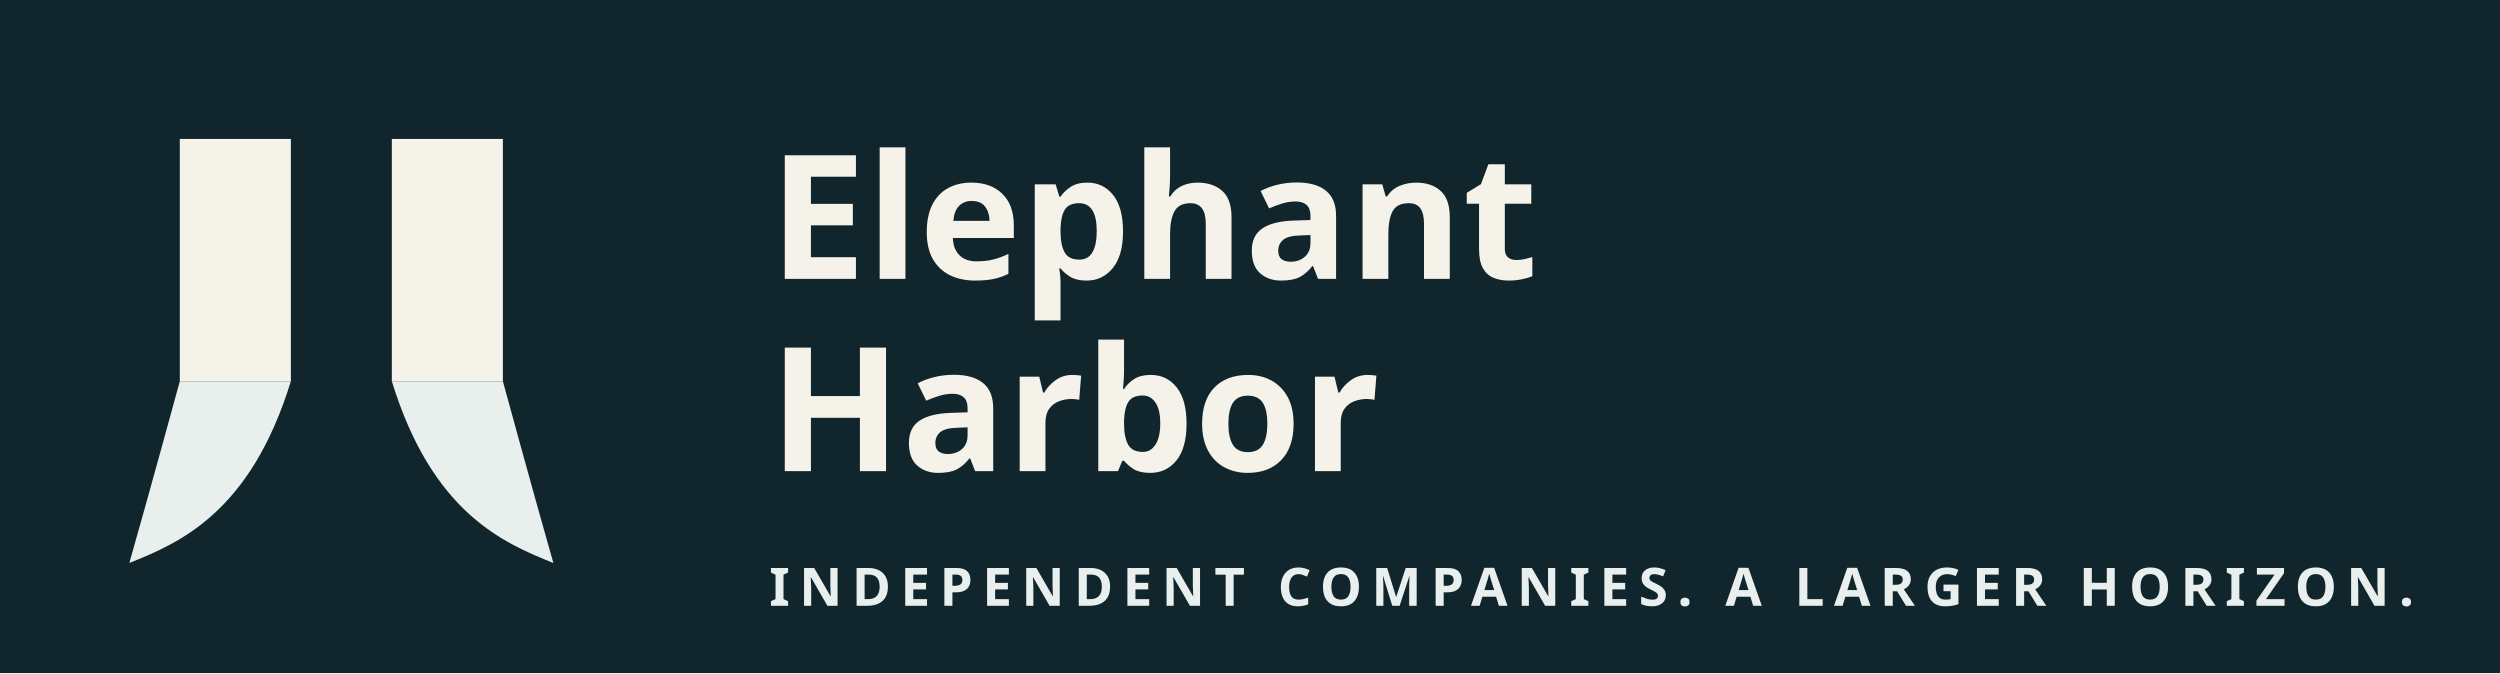
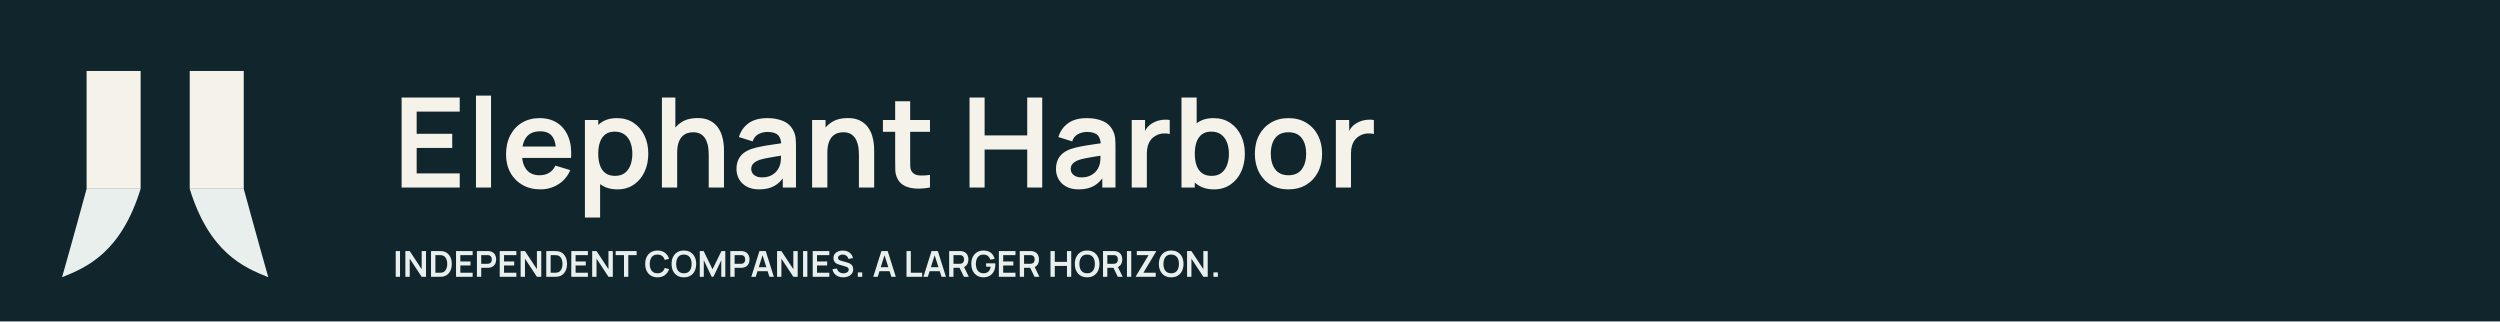
- <svg xmlns="http://www.w3.org/2000/svg" viewBox="0 0 520 140" role="img" aria-label="Elephant Harbor">
-   <rect width="520" height="140" fill="#10262C" />
-   <g transform="translate(8,10) scale(1.05)">
+ <svg xmlns="http://www.w3.org/2000/svg" viewBox="0 0 560 72" role="img" aria-label="Elephant Harbor">
+   <rect width="560" height="72" fill="#10262C" />
+   <g transform="translate(4,6) scale(0.55)">
    <rect x="28" y="18" width="22" height="48" fill="#F5F2EA" />
    <path d="M28 66 C28 66 22 88 18 102 C28 98 42 92 50 66 Z" fill="#E8EFED" />
    <rect x="70" y="18" width="22" height="48" fill="#F5F2EA" />
    <path d="M92 66 C92 66 98 88 102 102 C92 98 78 92 70 66 Z" fill="#E8EFED" />
  </g>
-   <text x="160" y="58" font-family="Manrope, system-ui, sans-serif" font-size="36" font-weight="700" fill="#F5F2EA">Elephant</text>
-   <text x="160" y="98" font-family="Manrope, system-ui, sans-serif" font-size="36" font-weight="700" fill="#F5F2EA">Harbor</text>
-   <text x="160" y="126" font-family="Manrope, system-ui, sans-serif" font-size="11" font-weight="600" letter-spacing="0.18em" fill="#E8EFED">INDEPENDENT COMPANIES. A LARGER HORIZON.</text>
+   <path fill="#F5F2EA" d="M89.96 42.0V21.84H102.98V25.004H93.334V29.974H101.3V33.138H93.334V38.836H102.98V42.0ZM106.62 42.0V21.42H109.994V42.0ZM121.068 42.42Q118.772 42.42 117.036 41.426Q115.3 40.432 114.327 38.668Q113.354 36.904 113.354 34.608Q113.354 32.13 114.306 30.303Q115.258 28.476 116.952 27.468Q118.646 26.46 120.872 26.46Q123.224 26.46 124.869 27.559Q126.514 28.658 127.312 30.66Q128.11 32.662 127.914 35.378H124.568V34.146Q124.554 31.682 123.7 30.548Q122.846 29.414 121.012 29.414Q118.94 29.414 117.932 30.695Q116.924 31.976 116.924 34.44Q116.924 36.736 117.932 37.996Q118.94 39.256 120.872 39.256Q122.118 39.256 123.021 38.703Q123.924 38.15 124.414 37.1L127.746 38.108Q126.878 40.152 125.065 41.286Q123.252 42.42 121.068 42.42ZM115.86 35.378V32.83H126.262V35.378ZM138.316 42.42Q136.104 42.42 134.606 41.37Q133.108 40.32 132.352 38.507Q131.596 36.694 131.596 34.44Q131.596 32.158 132.352 30.352Q133.108 28.546 134.571 27.503Q136.034 26.46 138.19 26.46Q140.332 26.46 141.907 27.503Q143.482 28.546 144.35 30.345Q145.218 32.144 145.218 34.44Q145.218 36.708 144.364 38.514Q143.51 40.32 141.956 41.37Q140.402 42.42 138.316 42.42ZM131.022 48.72V26.88H134.004V37.492H134.424V48.72ZM137.798 39.396Q139.114 39.396 139.968 38.738Q140.822 38.08 141.235 36.953Q141.648 35.826 141.648 34.44Q141.648 33.068 141.228 31.941Q140.808 30.814 139.926 30.149Q139.044 29.484 137.686 29.484Q136.398 29.484 135.586 30.107Q134.774 30.73 134.389 31.843Q134.004 32.956 134.004 34.44Q134.004 35.91 134.389 37.03Q134.774 38.15 135.607 38.773Q136.44 39.396 137.798 39.396ZM158.756 42.0V34.72Q158.756 34.006 158.658 33.138Q158.56 32.27 158.203 31.465Q157.846 30.66 157.139 30.142Q156.432 29.624 155.228 29.624Q154.584 29.624 153.954 29.834Q153.324 30.044 152.813 30.555Q152.302 31.066 151.994 31.955Q151.686 32.844 151.686 34.23L149.684 33.376Q149.684 31.444 150.433 29.876Q151.182 28.308 152.638 27.377Q154.094 26.446 156.222 26.446Q157.902 26.446 158.994 27.006Q160.086 27.566 160.73 28.434Q161.374 29.302 161.682 30.282Q161.99 31.262 162.081 32.137Q162.172 33.012 162.172 33.558V42.0ZM148.27 42.0V21.84H151.28V32.452H151.686V42.0ZM170.04 42.42Q168.402 42.42 167.268 41.797Q166.134 41.174 165.553 40.138Q164.972 39.102 164.972 37.856Q164.972 36.764 165.336 35.889Q165.7 35.014 166.456 34.377Q167.212 33.74 168.416 33.334Q169.326 33.04 170.551 32.802Q171.776 32.564 173.211 32.361Q174.646 32.158 176.214 31.92L175.01 32.606Q175.024 31.038 174.31 30.296Q173.596 29.554 171.902 29.554Q170.88 29.554 169.928 30.03Q168.976 30.506 168.598 31.668L165.518 30.702Q166.078 28.784 167.653 27.622Q169.228 26.46 171.902 26.46Q173.918 26.46 175.451 27.118Q176.984 27.776 177.726 29.274Q178.132 30.072 178.216 30.905Q178.3 31.738 178.3 32.718V42.0H175.346V38.724L175.836 39.256Q174.814 40.894 173.449 41.657Q172.084 42.42 170.04 42.42ZM170.712 39.732Q171.86 39.732 172.672 39.326Q173.484 38.92 173.967 38.332Q174.45 37.744 174.618 37.226Q174.884 36.582 174.919 35.749Q174.954 34.916 174.954 34.398L175.99 34.706Q174.464 34.944 173.372 35.126Q172.28 35.308 171.496 35.469Q170.712 35.63 170.11 35.826Q169.522 36.036 169.116 36.316Q168.71 36.596 168.493 36.96Q168.276 37.324 168.276 37.814Q168.276 38.374 168.556 38.801Q168.836 39.228 169.375 39.48Q169.914 39.732 170.712 39.732ZM192.398 42.0V34.72Q192.398 34.006 192.3 33.138Q192.202 32.27 191.845 31.465Q191.488 30.66 190.781 30.142Q190.074 29.624 188.87 29.624Q188.226 29.624 187.596 29.834Q186.966 30.044 186.455 30.555Q185.944 31.066 185.636 31.955Q185.328 32.844 185.328 34.23L183.326 33.376Q183.326 31.444 184.075 29.876Q184.824 28.308 186.28 27.377Q187.736 26.446 189.864 26.446Q191.544 26.446 192.636 27.006Q193.728 27.566 194.372 28.434Q195.016 29.302 195.324 30.282Q195.632 31.262 195.723 32.137Q195.814 33.012 195.814 33.558V42.0ZM181.912 42.0V26.88H184.922V31.57H185.328V42.0ZM208.316 42.0Q206.818 42.28 205.383 42.245Q203.948 42.21 202.814 41.713Q201.68 41.216 201.092 40.138Q200.574 39.158 200.546 38.136Q200.518 37.114 200.518 35.826V22.68H203.878V35.63Q203.878 36.54 203.899 37.226Q203.92 37.912 204.186 38.346Q204.69 39.186 205.796 39.284Q206.902 39.382 208.316 39.172ZM197.774 29.526V26.88H208.316V29.526ZM217.178 42.0V21.84H220.552V30.324H230.1V21.84H233.46V42.0H230.1V33.488H220.552V42.0ZM241.608 42.42Q239.97 42.42 238.836 41.797Q237.702 41.174 237.121 40.138Q236.54 39.102 236.54 37.856Q236.54 36.764 236.904 35.889Q237.268 35.014 238.024 34.377Q238.78 33.74 239.984 33.334Q240.894 33.04 242.119 32.802Q243.344 32.564 244.779 32.361Q246.214 32.158 247.782 31.92L246.578 32.606Q246.592 31.038 245.878 30.296Q245.164 29.554 243.47 29.554Q242.448 29.554 241.496 30.03Q240.544 30.506 240.166 31.668L237.086 30.702Q237.646 28.784 239.221 27.622Q240.796 26.46 243.47 26.46Q245.486 26.46 247.019 27.118Q248.552 27.776 249.294 29.274Q249.7 30.072 249.784 30.905Q249.868 31.738 249.868 32.718V42.0H246.914V38.724L247.404 39.256Q246.382 40.894 245.017 41.657Q243.652 42.42 241.608 42.42ZM242.28 39.732Q243.428 39.732 244.24 39.326Q245.052 38.92 245.535 38.332Q246.018 37.744 246.186 37.226Q246.452 36.582 246.487 35.749Q246.522 34.916 246.522 34.398L247.558 34.706Q246.032 34.944 244.94 35.126Q243.848 35.308 243.064 35.469Q242.28 35.63 241.678 35.826Q241.09 36.036 240.684 36.316Q240.278 36.596 240.061 36.96Q239.844 37.324 239.844 37.814Q239.844 38.374 240.124 38.801Q240.404 39.228 240.943 39.48Q241.482 39.732 242.28 39.732ZM253.508 42.0V26.88H256.49V30.562L256.126 30.086Q256.406 29.33 256.875 28.707Q257.344 28.084 258.002 27.678Q258.562 27.3 259.241 27.083Q259.92 26.866 260.634 26.817Q261.348 26.768 262.02 26.88V30.03Q261.348 29.834 260.473 29.904Q259.598 29.974 258.898 30.394Q258.198 30.772 257.757 31.36Q257.316 31.948 257.106 32.697Q256.896 33.446 256.896 34.314V42.0ZM271.946 42.42Q269.734 42.42 268.236 41.37Q266.738 40.32 265.982 38.507Q265.226 36.694 265.226 34.44Q265.226 32.158 265.982 30.352Q266.738 28.546 268.201 27.503Q269.664 26.46 271.82 26.46Q273.962 26.46 275.537 27.503Q277.112 28.546 277.98 30.345Q278.848 32.144 278.848 34.44Q278.848 36.708 277.994 38.514Q277.14 40.32 275.586 41.37Q274.032 42.42 271.946 42.42ZM264.652 42.0V21.84H268.054V31.388H267.634V42.0ZM271.428 39.396Q272.744 39.396 273.598 38.738Q274.452 38.08 274.865 36.953Q275.278 35.826 275.278 34.44Q275.278 33.068 274.858 31.941Q274.438 30.814 273.556 30.149Q272.674 29.484 271.316 29.484Q270.028 29.484 269.216 30.107Q268.404 30.73 268.019 31.843Q267.634 32.956 267.634 34.44Q267.634 35.91 268.019 37.03Q268.404 38.15 269.237 38.773Q270.07 39.396 271.428 39.396ZM288.606 42.42Q286.338 42.42 284.644 41.398Q282.95 40.376 282.019 38.577Q281.088 36.778 281.088 34.44Q281.088 32.06 282.04 30.268Q282.992 28.476 284.686 27.468Q286.38 26.46 288.606 26.46Q290.888 26.46 292.582 27.482Q294.276 28.504 295.214 30.303Q296.152 32.102 296.152 34.44Q296.152 36.792 295.207 38.591Q294.262 40.39 292.568 41.405Q290.874 42.42 288.606 42.42ZM288.606 39.256Q290.622 39.256 291.602 37.912Q292.582 36.568 292.582 34.44Q292.582 32.242 291.588 30.933Q290.594 29.624 288.606 29.624Q287.248 29.624 286.373 30.233Q285.498 30.842 285.078 31.927Q284.658 33.012 284.658 34.44Q284.658 36.638 285.659 37.947Q286.66 39.256 288.606 39.256ZM299.232 42.0V26.88H302.214V30.562L301.85 30.086Q302.13 29.33 302.599 28.707Q303.068 28.084 303.726 27.678Q304.286 27.3 304.965 27.083Q305.644 26.866 306.358 26.817Q307.072 26.768 307.744 26.88V30.03Q307.072 29.834 306.197 29.904Q305.322 29.974 304.622 30.394Q303.922 30.772 303.481 31.36Q303.04 31.948 302.83 32.697Q302.62 33.446 302.62 34.314V42.0Z" />
+   <path fill="#E8EFED" d="M88.64 62.0V56.24H89.604V62.0ZM90.804 62.0V56.24H91.78L94.452 60.3V56.24H95.428V62.0H94.452L91.78 57.94V62.0ZM96.548 62.0V56.24H98.384Q98.456 56.24 98.67 56.244Q98.884 56.248 99.084 56.272Q99.768 56.36 100.242 56.758Q100.716 57.156 100.96 57.772Q101.204 58.388 101.204 59.12Q101.204 59.852 100.96 60.468Q100.716 61.084 100.242 61.482Q99.768 61.88 99.084 61.968Q98.888 61.992 98.672 61.996Q98.456 62.0 98.384 62.0ZM97.528 61.092H98.384Q98.504 61.092 98.69 61.084Q98.876 61.076 99.02 61.048Q99.428 60.972 99.684 60.684Q99.94 60.396 100.062 59.984Q100.184 59.572 100.184 59.12Q100.184 58.652 100.06 58.24Q99.936 57.828 99.678 57.548Q99.42 57.268 99.02 57.192Q98.876 57.16 98.69 57.154Q98.504 57.148 98.384 57.148H97.528ZM102.152 62.0V56.24H105.872V57.144H103.116V58.564H105.392V59.468H103.116V61.096H105.872V62.0ZM106.832 62.0V56.24H109.212Q109.296 56.24 109.428 56.246Q109.56 56.252 109.672 56.272Q110.172 56.348 110.498 56.604Q110.824 56.86 110.982 57.25Q111.14 57.64 111.14 58.116Q111.14 58.588 110.98 58.978Q110.82 59.368 110.494 59.624Q110.168 59.88 109.672 59.956Q109.56 59.972 109.426 59.98Q109.292 59.988 109.212 59.988H107.796V62.0ZM107.796 59.088H109.172Q109.252 59.088 109.352 59.08Q109.452 59.072 109.536 59.048Q109.776 58.988 109.914 58.836Q110.052 58.684 110.11 58.492Q110.168 58.3 110.168 58.116Q110.168 57.932 110.11 57.738Q110.052 57.544 109.914 57.392Q109.776 57.24 109.536 57.18Q109.452 57.156 109.352 57.15Q109.252 57.144 109.172 57.144H107.796ZM111.94 62.0V56.24H115.66V57.144H112.904V58.564H115.18V59.468H112.904V61.096H115.66V62.0ZM116.62 62.0V56.24H117.596L120.268 60.3V56.24H121.244V62.0H120.268L117.596 57.94V62.0ZM122.364 62.0V56.24H124.2Q124.272 56.24 124.486 56.244Q124.7 56.248 124.9 56.272Q125.584 56.36 126.058 56.758Q126.532 57.156 126.776 57.772Q127.02 58.388 127.02 59.12Q127.02 59.852 126.776 60.468Q126.532 61.084 126.058 61.482Q125.584 61.88 124.9 61.968Q124.704 61.992 124.488 61.996Q124.272 62.0 124.2 62.0ZM123.344 61.092H124.2Q124.32 61.092 124.506 61.084Q124.692 61.076 124.836 61.048Q125.244 60.972 125.5 60.684Q125.756 60.396 125.878 59.984Q126.0 59.572 126.0 59.12Q126.0 58.652 125.876 58.24Q125.752 57.828 125.494 57.548Q125.236 57.268 124.836 57.192Q124.692 57.16 124.506 57.154Q124.32 57.148 124.2 57.148H123.344ZM127.968 62.0V56.24H131.688V57.144H128.932V58.564H131.208V59.468H128.932V61.096H131.688V62.0ZM132.648 62.0V56.24H133.624L136.296 60.3V56.24H137.272V62.0H136.296L133.624 57.94V62.0ZM139.776 62.0V57.144H137.912V56.24H142.604V57.144H140.74V62.0ZM147.28 62.12Q146.416 62.12 145.8 61.742Q145.184 61.364 144.854 60.688Q144.524 60.012 144.524 59.12Q144.524 58.228 144.854 57.552Q145.184 56.876 145.8 56.498Q146.416 56.12 147.28 56.12Q148.276 56.12 148.94 56.618Q149.604 57.116 149.872 57.96L148.9 58.228Q148.732 57.664 148.328 57.346Q147.924 57.028 147.28 57.028Q146.7 57.028 146.314 57.288Q145.928 57.548 145.734 58.018Q145.54 58.488 145.536 59.12Q145.536 59.752 145.73 60.222Q145.924 60.692 146.312 60.952Q146.7 61.212 147.28 61.212Q147.924 61.212 148.328 60.892Q148.732 60.572 148.9 60.012L149.872 60.28Q149.604 61.124 148.94 61.622Q148.276 62.12 147.28 62.12ZM153.188 62.12Q152.324 62.12 151.708 61.742Q151.092 61.364 150.762 60.688Q150.432 60.012 150.432 59.12Q150.432 58.228 150.762 57.552Q151.092 56.876 151.708 56.498Q152.324 56.12 153.188 56.12Q154.052 56.12 154.67 56.498Q155.288 56.876 155.618 57.552Q155.948 58.228 155.948 59.12Q155.948 60.012 155.618 60.688Q155.288 61.364 154.67 61.742Q154.052 62.12 153.188 62.12ZM153.188 61.212Q153.768 61.216 154.154 60.956Q154.54 60.696 154.734 60.224Q154.928 59.752 154.928 59.12Q154.928 58.488 154.734 58.022Q154.54 57.556 154.154 57.296Q153.768 57.036 153.188 57.028Q152.608 57.024 152.224 57.284Q151.84 57.544 151.646 58.016Q151.452 58.488 151.452 59.12Q151.452 59.752 151.644 60.218Q151.836 60.684 152.222 60.944Q152.608 61.204 153.188 61.212ZM156.748 62.0V56.24H157.616L159.608 60.32L161.6 56.24H162.468V62.0H161.568V58.308L159.8 62.0H159.416L157.652 58.308V62.0ZM163.588 62.0V56.24H165.968Q166.052 56.24 166.184 56.246Q166.316 56.252 166.428 56.272Q166.928 56.348 167.254 56.604Q167.58 56.86 167.738 57.25Q167.896 57.64 167.896 58.116Q167.896 58.588 167.736 58.978Q167.576 59.368 167.25 59.624Q166.924 59.88 166.428 59.956Q166.316 59.972 166.182 59.98Q166.048 59.988 165.968 59.988H164.552V62.0ZM164.552 59.088H165.928Q166.008 59.088 166.108 59.08Q166.208 59.072 166.292 59.048Q166.532 58.988 166.67 58.836Q166.808 58.684 166.866 58.492Q166.924 58.3 166.924 58.116Q166.924 57.932 166.866 57.738Q166.808 57.544 166.67 57.392Q166.532 57.24 166.292 57.18Q166.208 57.156 166.108 57.15Q166.008 57.144 165.928 57.144H164.552ZM168.296 62.0 170.112 56.24H171.524L173.34 62.0H172.348L170.7 56.832H170.916L169.288 62.0ZM169.308 60.752V59.852H172.332V60.752ZM174.06 62.0V56.24H175.036L177.708 60.3V56.24H178.684V62.0H177.708L175.036 57.94V62.0ZM179.884 62.0V56.24H180.848V62.0ZM182.048 62.0V56.24H185.768V57.144H183.012V58.564H185.288V59.468H183.012V61.096H185.768V62.0ZM188.86 62.12Q188.228 62.12 187.722 61.9Q187.216 61.68 186.89 61.27Q186.564 60.86 186.476 60.296L187.476 60.144Q187.604 60.656 188.002 60.936Q188.4 61.216 188.92 61.216Q189.228 61.216 189.5 61.12Q189.772 61.024 189.942 60.84Q190.112 60.656 190.112 60.388Q190.112 60.268 190.072 60.166Q190.032 60.064 189.954 59.984Q189.876 59.904 189.754 59.838Q189.632 59.772 189.472 59.724L187.984 59.284Q187.792 59.228 187.57 59.134Q187.348 59.04 187.15 58.874Q186.952 58.708 186.826 58.45Q186.7 58.192 186.7 57.812Q186.7 57.256 186.982 56.878Q187.264 56.5 187.742 56.312Q188.22 56.124 188.804 56.128Q189.396 56.132 189.86 56.33Q190.324 56.528 190.636 56.904Q190.948 57.28 191.076 57.812L190.04 57.992Q189.976 57.688 189.794 57.474Q189.612 57.26 189.35 57.148Q189.088 57.036 188.792 57.028Q188.504 57.024 188.258 57.114Q188.012 57.204 187.862 57.372Q187.712 57.54 187.712 57.764Q187.712 57.976 187.84 58.11Q187.968 58.244 188.158 58.322Q188.348 58.4 188.544 58.452L189.576 58.74Q189.788 58.796 190.052 58.892Q190.316 58.988 190.56 59.16Q190.804 59.332 190.962 59.612Q191.12 59.892 191.12 60.324Q191.12 60.772 190.934 61.11Q190.748 61.448 190.432 61.672Q190.116 61.896 189.71 62.008Q189.304 62.12 188.86 62.12ZM192.148 62.0V61.012H193.136V62.0ZM195.616 62.0 197.432 56.24H198.844L200.66 62.0H199.668L198.02 56.832H198.236L196.608 62.0ZM196.628 60.752V59.852H199.652V60.752ZM203.06 62.0V56.24H204.024V61.096H206.568V62.0ZM206.848 62.0 208.664 56.24H210.076L211.892 62.0H210.9L209.252 56.832H209.468L207.84 62.0ZM207.86 60.752V59.852H210.884V60.752ZM212.612 62.0V56.24H214.992Q215.076 56.24 215.208 56.246Q215.34 56.252 215.452 56.272Q215.952 56.348 216.278 56.604Q216.604 56.86 216.762 57.25Q216.92 57.64 216.92 58.116Q216.92 58.82 216.564 59.326Q216.208 59.832 215.472 59.952L215.06 59.988H213.576V62.0ZM215.92 62.0 214.784 59.656 215.764 59.44 217.012 62.0ZM213.576 59.088H214.952Q215.032 59.088 215.132 59.08Q215.232 59.072 215.316 59.048Q215.556 58.988 215.694 58.836Q215.832 58.684 215.89 58.492Q215.948 58.3 215.948 58.116Q215.948 57.932 215.89 57.738Q215.832 57.544 215.694 57.392Q215.556 57.24 215.316 57.18Q215.232 57.156 215.132 57.15Q215.032 57.144 214.952 57.144H213.576ZM220.268 62.12Q219.708 62.12 219.218 61.922Q218.728 61.724 218.358 61.34Q217.988 60.956 217.78 60.398Q217.572 59.84 217.572 59.12Q217.572 58.176 217.924 57.506Q218.276 56.836 218.888 56.478Q219.5 56.12 220.268 56.12Q221.332 56.12 221.954 56.614Q222.576 57.108 222.796 58.0L221.812 58.156Q221.648 57.644 221.276 57.338Q220.904 57.032 220.328 57.032Q219.748 57.024 219.364 57.284Q218.98 57.544 218.786 58.016Q218.592 58.488 218.592 59.12Q218.592 59.752 218.784 60.218Q218.976 60.684 219.362 60.944Q219.748 61.204 220.328 61.212Q220.764 61.216 221.092 61.054Q221.42 60.892 221.628 60.562Q221.836 60.232 221.908 59.736H220.892V58.98H222.932Q222.94 59.044 222.944 59.168Q222.948 59.292 222.948 59.316Q222.948 60.132 222.626 60.766Q222.304 61.4 221.704 61.76Q221.104 62.12 220.268 62.12ZM223.748 62.0V56.24H227.468V57.144H224.712V58.564H226.988V59.468H224.712V61.096H227.468V62.0ZM228.428 62.0V56.24H230.808Q230.892 56.24 231.024 56.246Q231.156 56.252 231.268 56.272Q231.768 56.348 232.094 56.604Q232.42 56.86 232.578 57.25Q232.736 57.64 232.736 58.116Q232.736 58.82 232.38 59.326Q232.024 59.832 231.288 59.952L230.876 59.988H229.392V62.0ZM231.736 62.0 230.6 59.656 231.58 59.44 232.828 62.0ZM229.392 59.088H230.768Q230.848 59.088 230.948 59.08Q231.048 59.072 231.132 59.048Q231.372 58.988 231.51 58.836Q231.648 58.684 231.706 58.492Q231.764 58.3 231.764 58.116Q231.764 57.932 231.706 57.738Q231.648 57.544 231.51 57.392Q231.372 57.24 231.132 57.18Q231.048 57.156 230.948 57.15Q230.848 57.144 230.768 57.144H229.392ZM235.308 62.0V56.24H236.272V58.664H239.0V56.24H239.96V62.0H239.0V59.568H236.272V62.0ZM243.516 62.12Q242.652 62.12 242.036 61.742Q241.42 61.364 241.09 60.688Q240.76 60.012 240.76 59.12Q240.76 58.228 241.09 57.552Q241.42 56.876 242.036 56.498Q242.652 56.12 243.516 56.12Q244.38 56.12 244.998 56.498Q245.616 56.876 245.946 57.552Q246.276 58.228 246.276 59.12Q246.276 60.012 245.946 60.688Q245.616 61.364 244.998 61.742Q244.38 62.12 243.516 62.12ZM243.516 61.212Q244.096 61.216 244.482 60.956Q244.868 60.696 245.062 60.224Q245.256 59.752 245.256 59.12Q245.256 58.488 245.062 58.022Q244.868 57.556 244.482 57.296Q244.096 57.036 243.516 57.028Q242.936 57.024 242.552 57.284Q242.168 57.544 241.974 58.016Q241.78 58.488 241.78 59.12Q241.78 59.752 241.972 60.218Q242.164 60.684 242.55 60.944Q242.936 61.204 243.516 61.212ZM247.076 62.0V56.24H249.456Q249.54 56.24 249.672 56.246Q249.804 56.252 249.916 56.272Q250.416 56.348 250.742 56.604Q251.068 56.86 251.226 57.25Q251.384 57.64 251.384 58.116Q251.384 58.82 251.028 59.326Q250.672 59.832 249.936 59.952L249.524 59.988H248.04V62.0ZM250.384 62.0 249.248 59.656 250.228 59.44 251.476 62.0ZM248.04 59.088H249.416Q249.496 59.088 249.596 59.08Q249.696 59.072 249.78 59.048Q250.02 58.988 250.158 58.836Q250.296 58.684 250.354 58.492Q250.412 58.3 250.412 58.116Q250.412 57.932 250.354 57.738Q250.296 57.544 250.158 57.392Q250.02 57.24 249.78 57.18Q249.696 57.156 249.596 57.15Q249.496 57.144 249.416 57.144H248.04ZM252.436 62.0V56.24H253.4V62.0ZM254.44 62.0V61.868L257.28 57.144H254.64V56.24H258.948V56.376L256.124 61.092H258.88V62.0ZM262.344 62.12Q261.48 62.12 260.864 61.742Q260.248 61.364 259.918 60.688Q259.588 60.012 259.588 59.12Q259.588 58.228 259.918 57.552Q260.248 56.876 260.864 56.498Q261.48 56.12 262.344 56.12Q263.208 56.12 263.826 56.498Q264.444 56.876 264.774 57.552Q265.104 58.228 265.104 59.12Q265.104 60.012 264.774 60.688Q264.444 61.364 263.826 61.742Q263.208 62.12 262.344 62.12ZM262.344 61.212Q262.924 61.216 263.31 60.956Q263.696 60.696 263.89 60.224Q264.084 59.752 264.084 59.12Q264.084 58.488 263.89 58.022Q263.696 57.556 263.31 57.296Q262.924 57.036 262.344 57.028Q261.764 57.024 261.38 57.284Q260.996 57.544 260.802 58.016Q260.608 58.488 260.608 59.12Q260.608 59.752 260.8 60.218Q260.992 60.684 261.378 60.944Q261.764 61.204 262.344 61.212ZM265.904 62.0V56.24H266.88L269.552 60.3V56.24H270.528V62.0H269.552L266.88 57.94V62.0ZM271.808 62.0V61.012H272.796V62.0Z" />
</svg>
